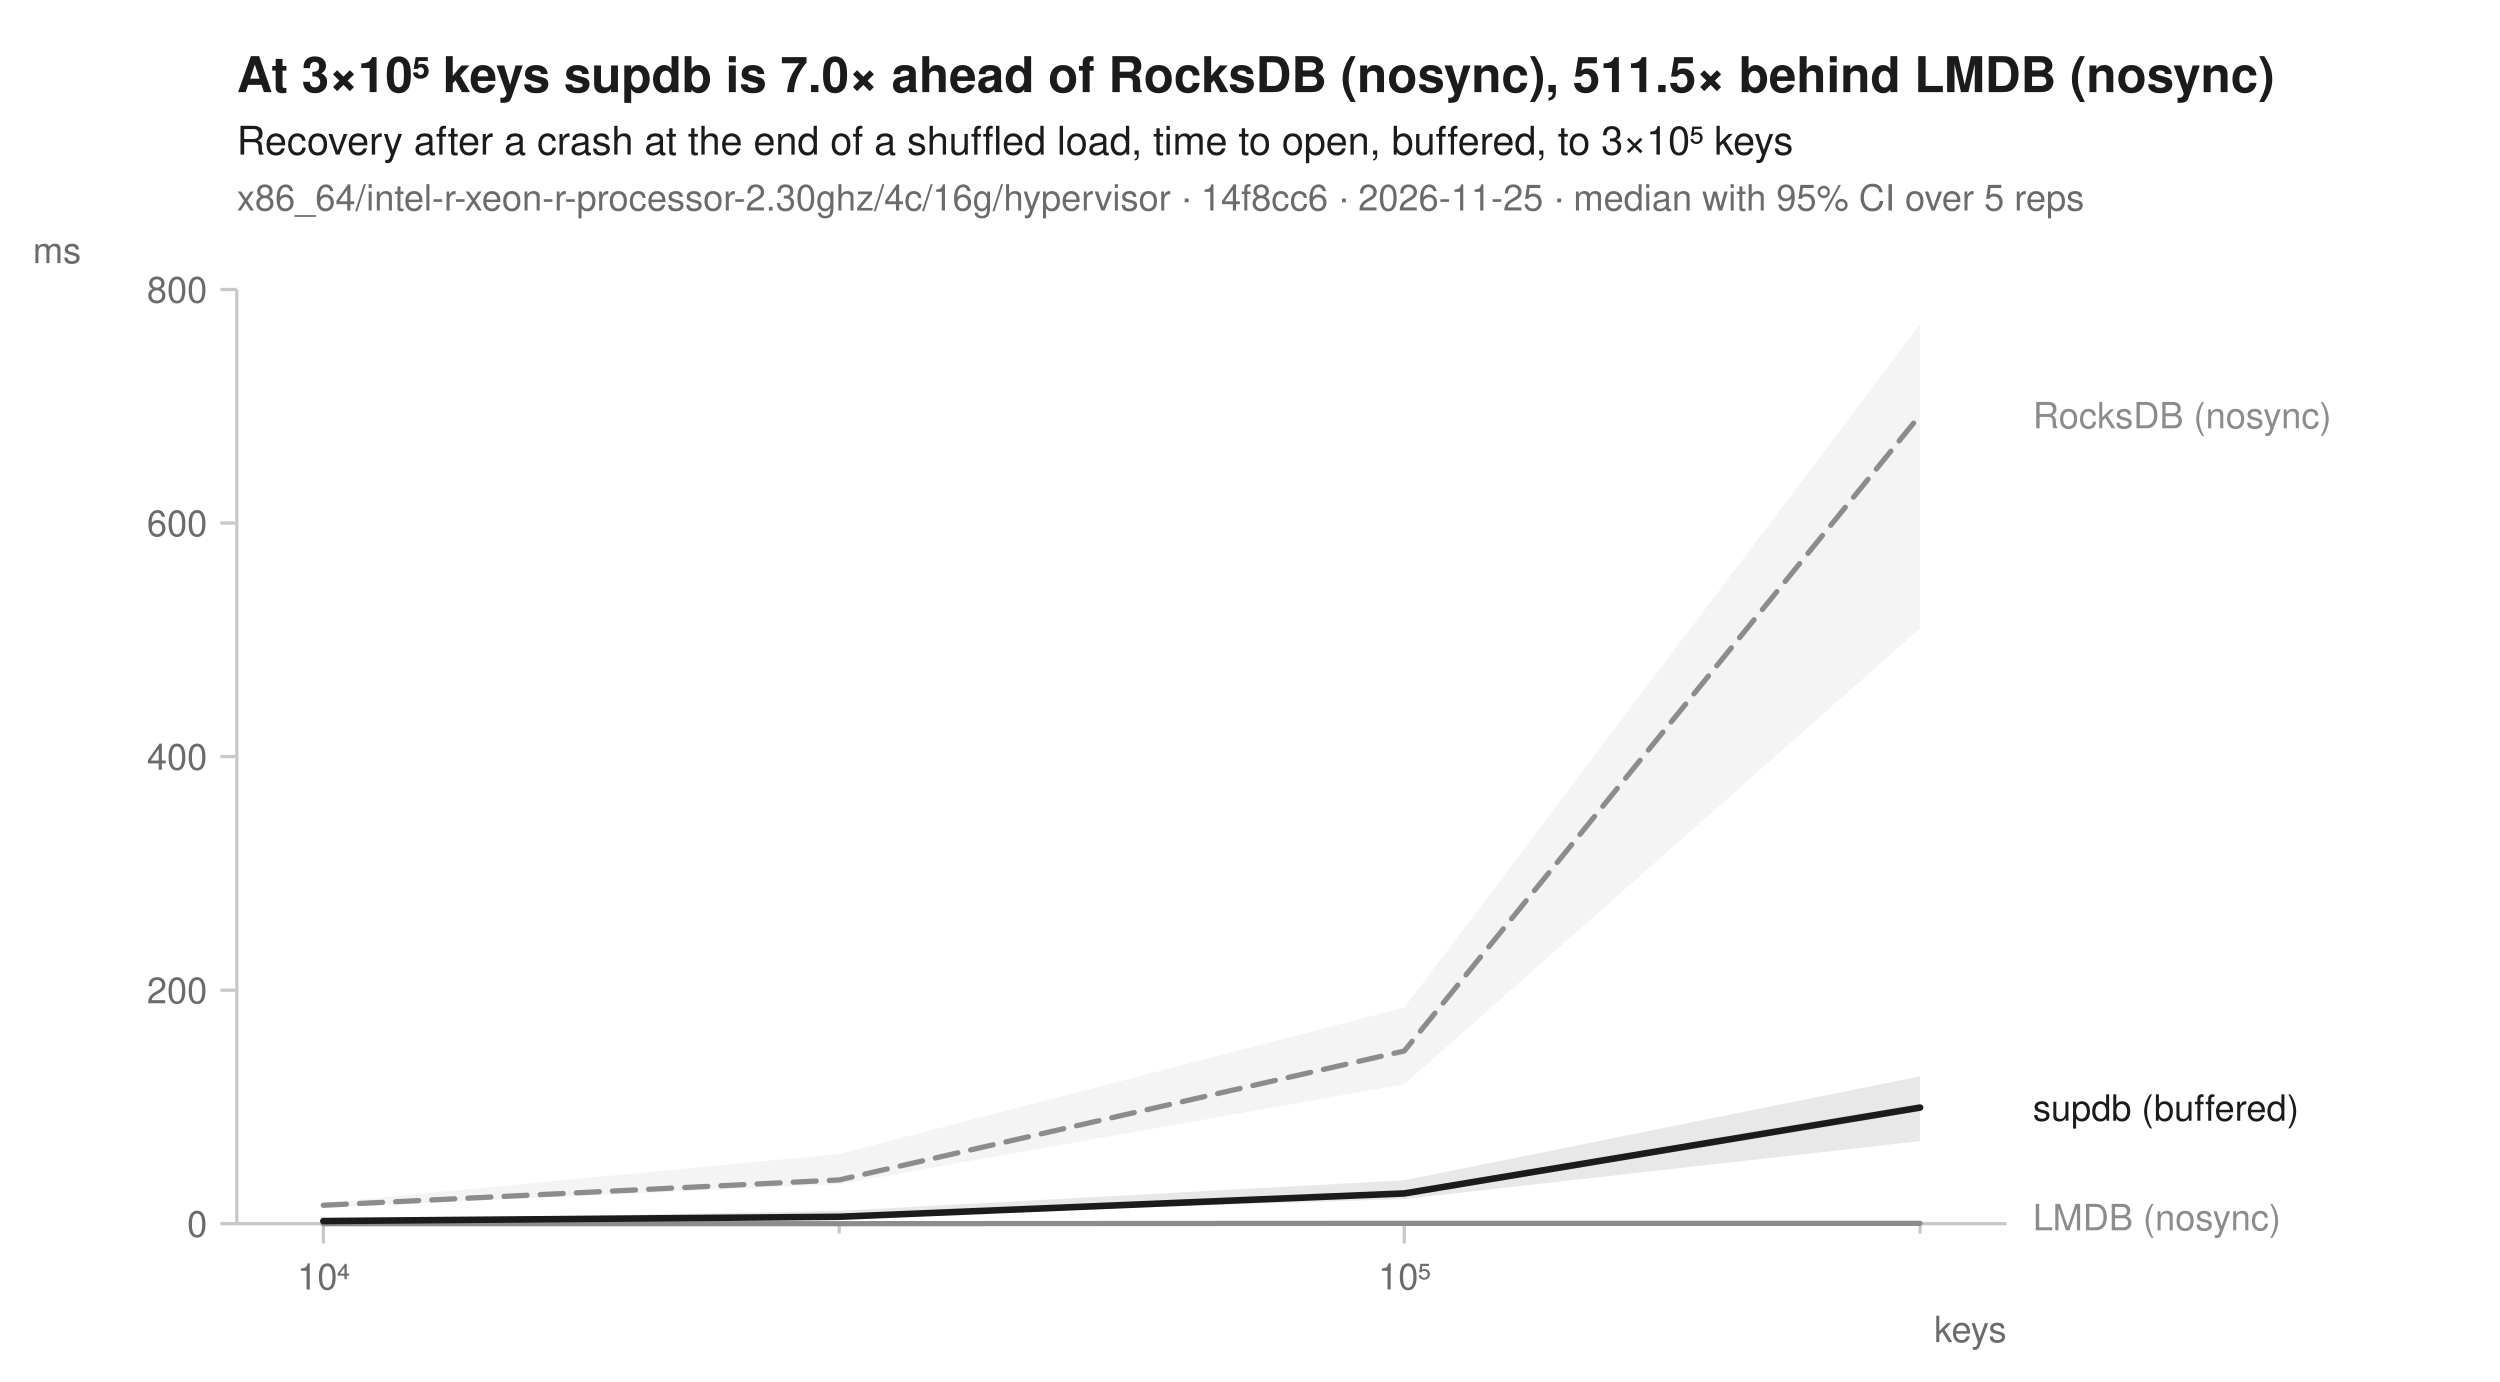
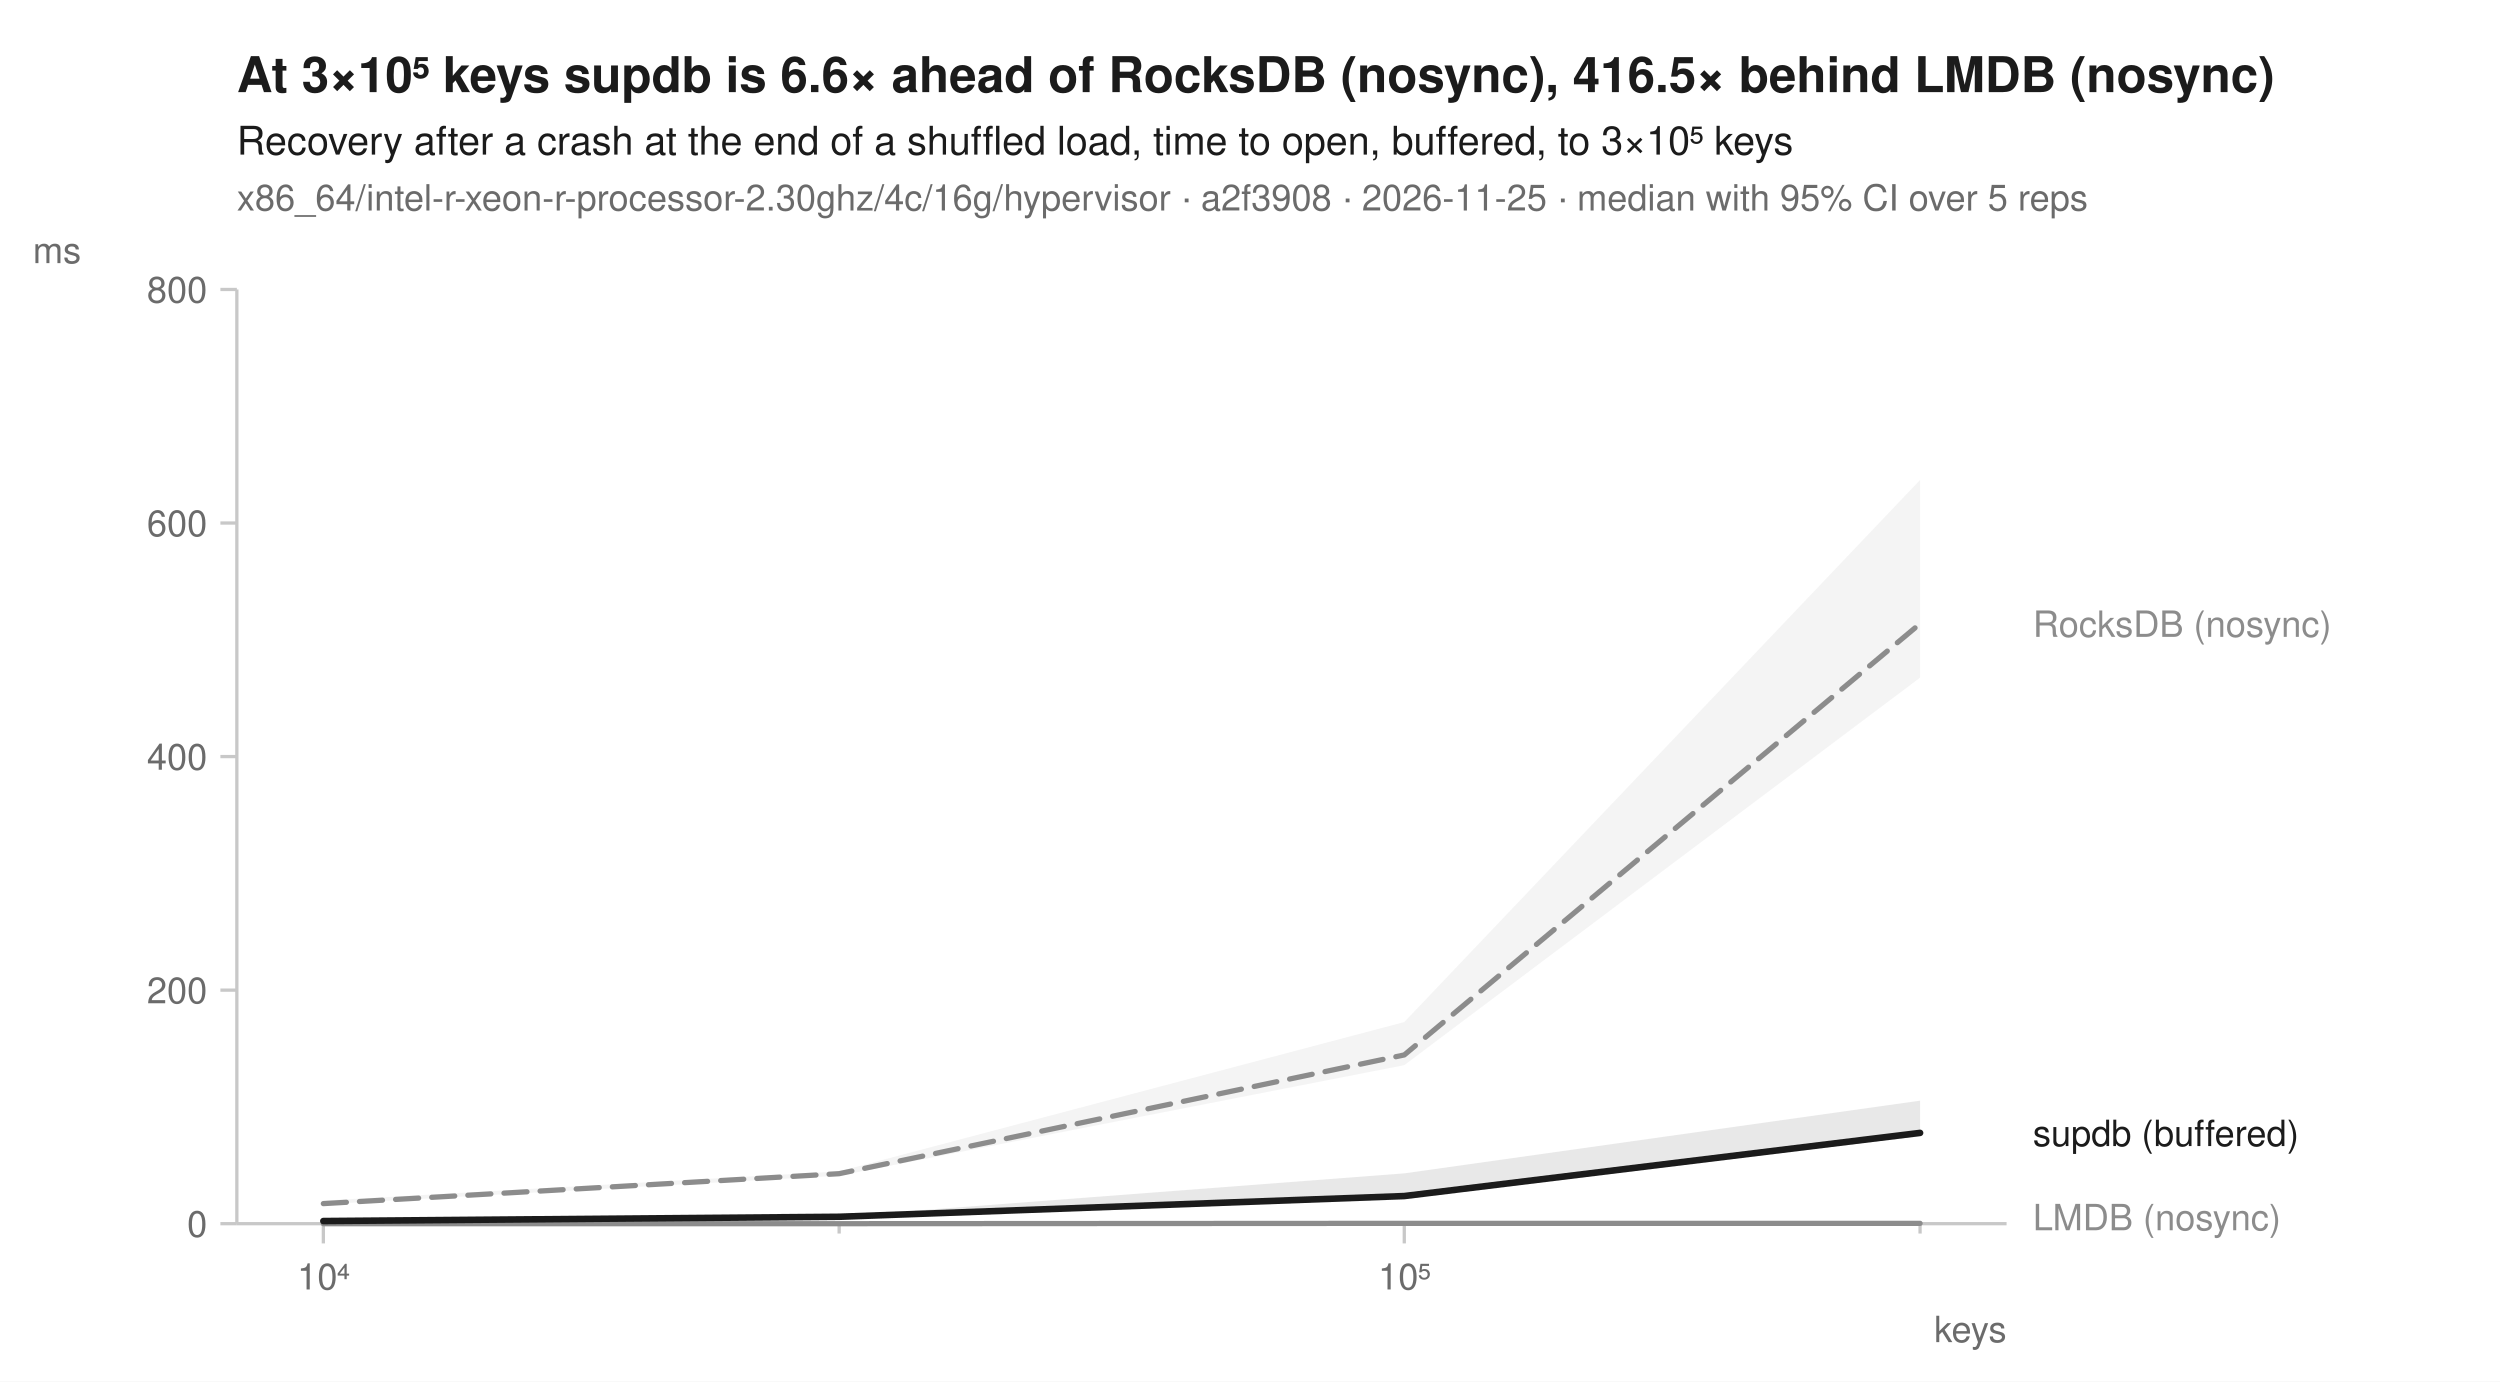
<svg xmlns="http://www.w3.org/2000/svg" width="760" height="420" viewBox="0 0 760 420" font-family="-apple-system, BlinkMacSystemFont, 'Segoe UI', Helvetica, Arial, sans-serif" fill="#1b1b1b">
  <rect width="760" height="420" fill="white" />
-   <text x="72" y="28" font-size="15" font-weight="600">At 3×10⁵ keys supdb is 7.0× ahead of RocksDB (nosync), 511.5× behind LMDB (nosync)</text>
+   <text x="72" y="28" font-size="15" font-weight="600">At 3×10⁵ keys supdb is 6.6× ahead of RocksDB (nosync), 416.5× behind LMDB (nosync)</text>
  <text x="72" y="47" font-size="12">Recovery after a crash at the end of a shuffled load, time to open, buffered, to 3×10⁵ keys</text>
-   <text x="72" y="64" font-size="11" fill="#6b6b6b">x86_64/intel-r-xeon-r-processor-2.30ghz/4c/16g/hypervisor · 14f8cc6 · 2026-11-25 · median with 95% CI over 5 reps</text>
+   <text x="72" y="64" font-size="11" fill="#6b6b6b">x86_64/intel-r-xeon-r-processor-2.30ghz/4c/16g/hypervisor · a2f3908 · 2026-11-25 · median with 95% CI over 5 reps</text>
  <line x1="72" y1="372" x2="610" y2="372" stroke="#c8c8c8" stroke-width="1" />
  <line x1="72" y1="88" x2="72" y2="372" stroke="#c8c8c8" stroke-width="1" />
  <line x1="98.3" y1="372" x2="98.3" y2="378" stroke="#c8c8c8" stroke-width="1" />
  <text x="98.3" y="392" font-size="11" text-anchor="middle" fill="#6b6b6b">10⁴</text>
  <line x1="255.1" y1="372" x2="255.1" y2="375" stroke="#c8c8c8" stroke-width="1" />
  <line x1="426.9" y1="372" x2="426.9" y2="378" stroke="#c8c8c8" stroke-width="1" />
  <text x="426.9" y="392" font-size="11" text-anchor="middle" fill="#6b6b6b">10⁵</text>
  <line x1="583.7" y1="372" x2="583.7" y2="375" stroke="#c8c8c8" stroke-width="1" />
  <text x="610" y="408" font-size="11" text-anchor="end" fill="#6b6b6b">keys</text>
  <line x1="67" y1="372.0" x2="72" y2="372.0" stroke="#c8c8c8" stroke-width="1" />
  <text x="63" y="376.0" font-size="11" text-anchor="end" fill="#6b6b6b">0</text>
  <line x1="67" y1="301.0" x2="72" y2="301.0" stroke="#c8c8c8" stroke-width="1" />
  <text x="63" y="305.0" font-size="11" text-anchor="end" fill="#6b6b6b">200</text>
  <line x1="67" y1="230.0" x2="72" y2="230.0" stroke="#c8c8c8" stroke-width="1" />
  <text x="63" y="234.0" font-size="11" text-anchor="end" fill="#6b6b6b">400</text>
  <line x1="67" y1="159.0" x2="72" y2="159.0" stroke="#c8c8c8" stroke-width="1" />
  <text x="63" y="163.0" font-size="11" text-anchor="end" fill="#6b6b6b">600</text>
  <line x1="67" y1="88.0" x2="72" y2="88.0" stroke="#c8c8c8" stroke-width="1" />
  <text x="63" y="92.0" font-size="11" text-anchor="end" fill="#6b6b6b">800</text>
  <text x="10" y="80" font-size="11" text-anchor="start" fill="#6b6b6b">ms</text>
-   <path d="M98.3,365.7 L255.1,350.8 L426.9,306.3 L583.7,98.6 L583.7,191.0 L426.9,329.6 L255.1,360.0 L98.3,367.1 Z" fill="#8c8c8c" fill-opacity="0.10" />
-   <path d="M98.3,371.9 L255.1,371.9 L426.9,371.7 L583.7,371.6 L583.7,371.9 L426.9,371.9 L255.1,372.0 L98.3,372.0 Z" fill="#8c8c8c" fill-opacity="0.10" />
-   <path d="M98.3,371.0 L255.1,368.1 L426.9,358.8 L583.7,327.2 L583.7,346.9 L426.9,364.5 L255.1,370.0 L98.3,371.2 Z" fill="#1b1b1b" fill-opacity="0.10" />
-   <path d="M98.3,366.4 L255.1,358.7 L426.9,319.5 L583.7,126.2 " fill="none" stroke="#8c8c8c" stroke-width="1.6" stroke-linejoin="round" stroke-linecap="round" stroke-dasharray="7,4" />
+   <path d="M98.3,365.0 L255.1,356.1 L426.9,310.7 L583.7,145.9 L583.7,206.0 L426.9,323.8 L255.1,357.4 L98.3,366.1 Z" fill="#8c8c8c" fill-opacity="0.10" />
+   <path d="M98.3,371.9 L255.1,371.9 L426.9,371.9 L583.7,371.9 L583.7,371.9 L426.9,372.0 L255.1,372.0 L98.3,372.0 Z" fill="#8c8c8c" fill-opacity="0.10" />
+   <path d="M98.3,370.9 L255.1,369.8 L426.9,356.7 L583.7,334.6 L583.7,345.4 L426.9,364.0 L255.1,370.1 L98.3,371.2 Z" fill="#1b1b1b" fill-opacity="0.10" />
+   <path d="M98.3,365.9 L255.1,356.8 L426.9,320.7 L583.7,189.6 " fill="none" stroke="#8c8c8c" stroke-width="1.6" stroke-linejoin="round" stroke-linecap="round" stroke-dasharray="7,4" />
  <path d="M98.3,372.0 L255.1,372.0 L426.9,371.9 L583.7,371.9 " fill="none" stroke="#8c8c8c" stroke-width="1.6" stroke-linejoin="round" stroke-linecap="round" />
-   <path d="M98.3,371.2 L255.1,369.9 L426.9,362.8 L583.7,336.7 " fill="none" stroke="#1b1b1b" stroke-width="2" stroke-linejoin="round" stroke-linecap="round" />
-   <text x="618.0" y="130.2" font-size="11" fill="#8c8c8c">RocksDB (nosync)</text>
-   <text x="618.0" y="340.7" font-size="11" fill="#1b1b1b">supdb (buffered)</text>
+   <path d="M98.3,371.2 L255.1,369.9 L426.9,363.6 L583.7,344.4 " fill="none" stroke="#1b1b1b" stroke-width="2" stroke-linejoin="round" stroke-linecap="round" />
+   <text x="618.0" y="193.6" font-size="11" fill="#8c8c8c">RocksDB (nosync)</text>
+   <text x="618.0" y="348.4" font-size="11" fill="#1b1b1b">supdb (buffered)</text>
  <text x="618.0" y="374.0" font-size="11" fill="#8c8c8c">LMDB (nosync)</text>
</svg>
